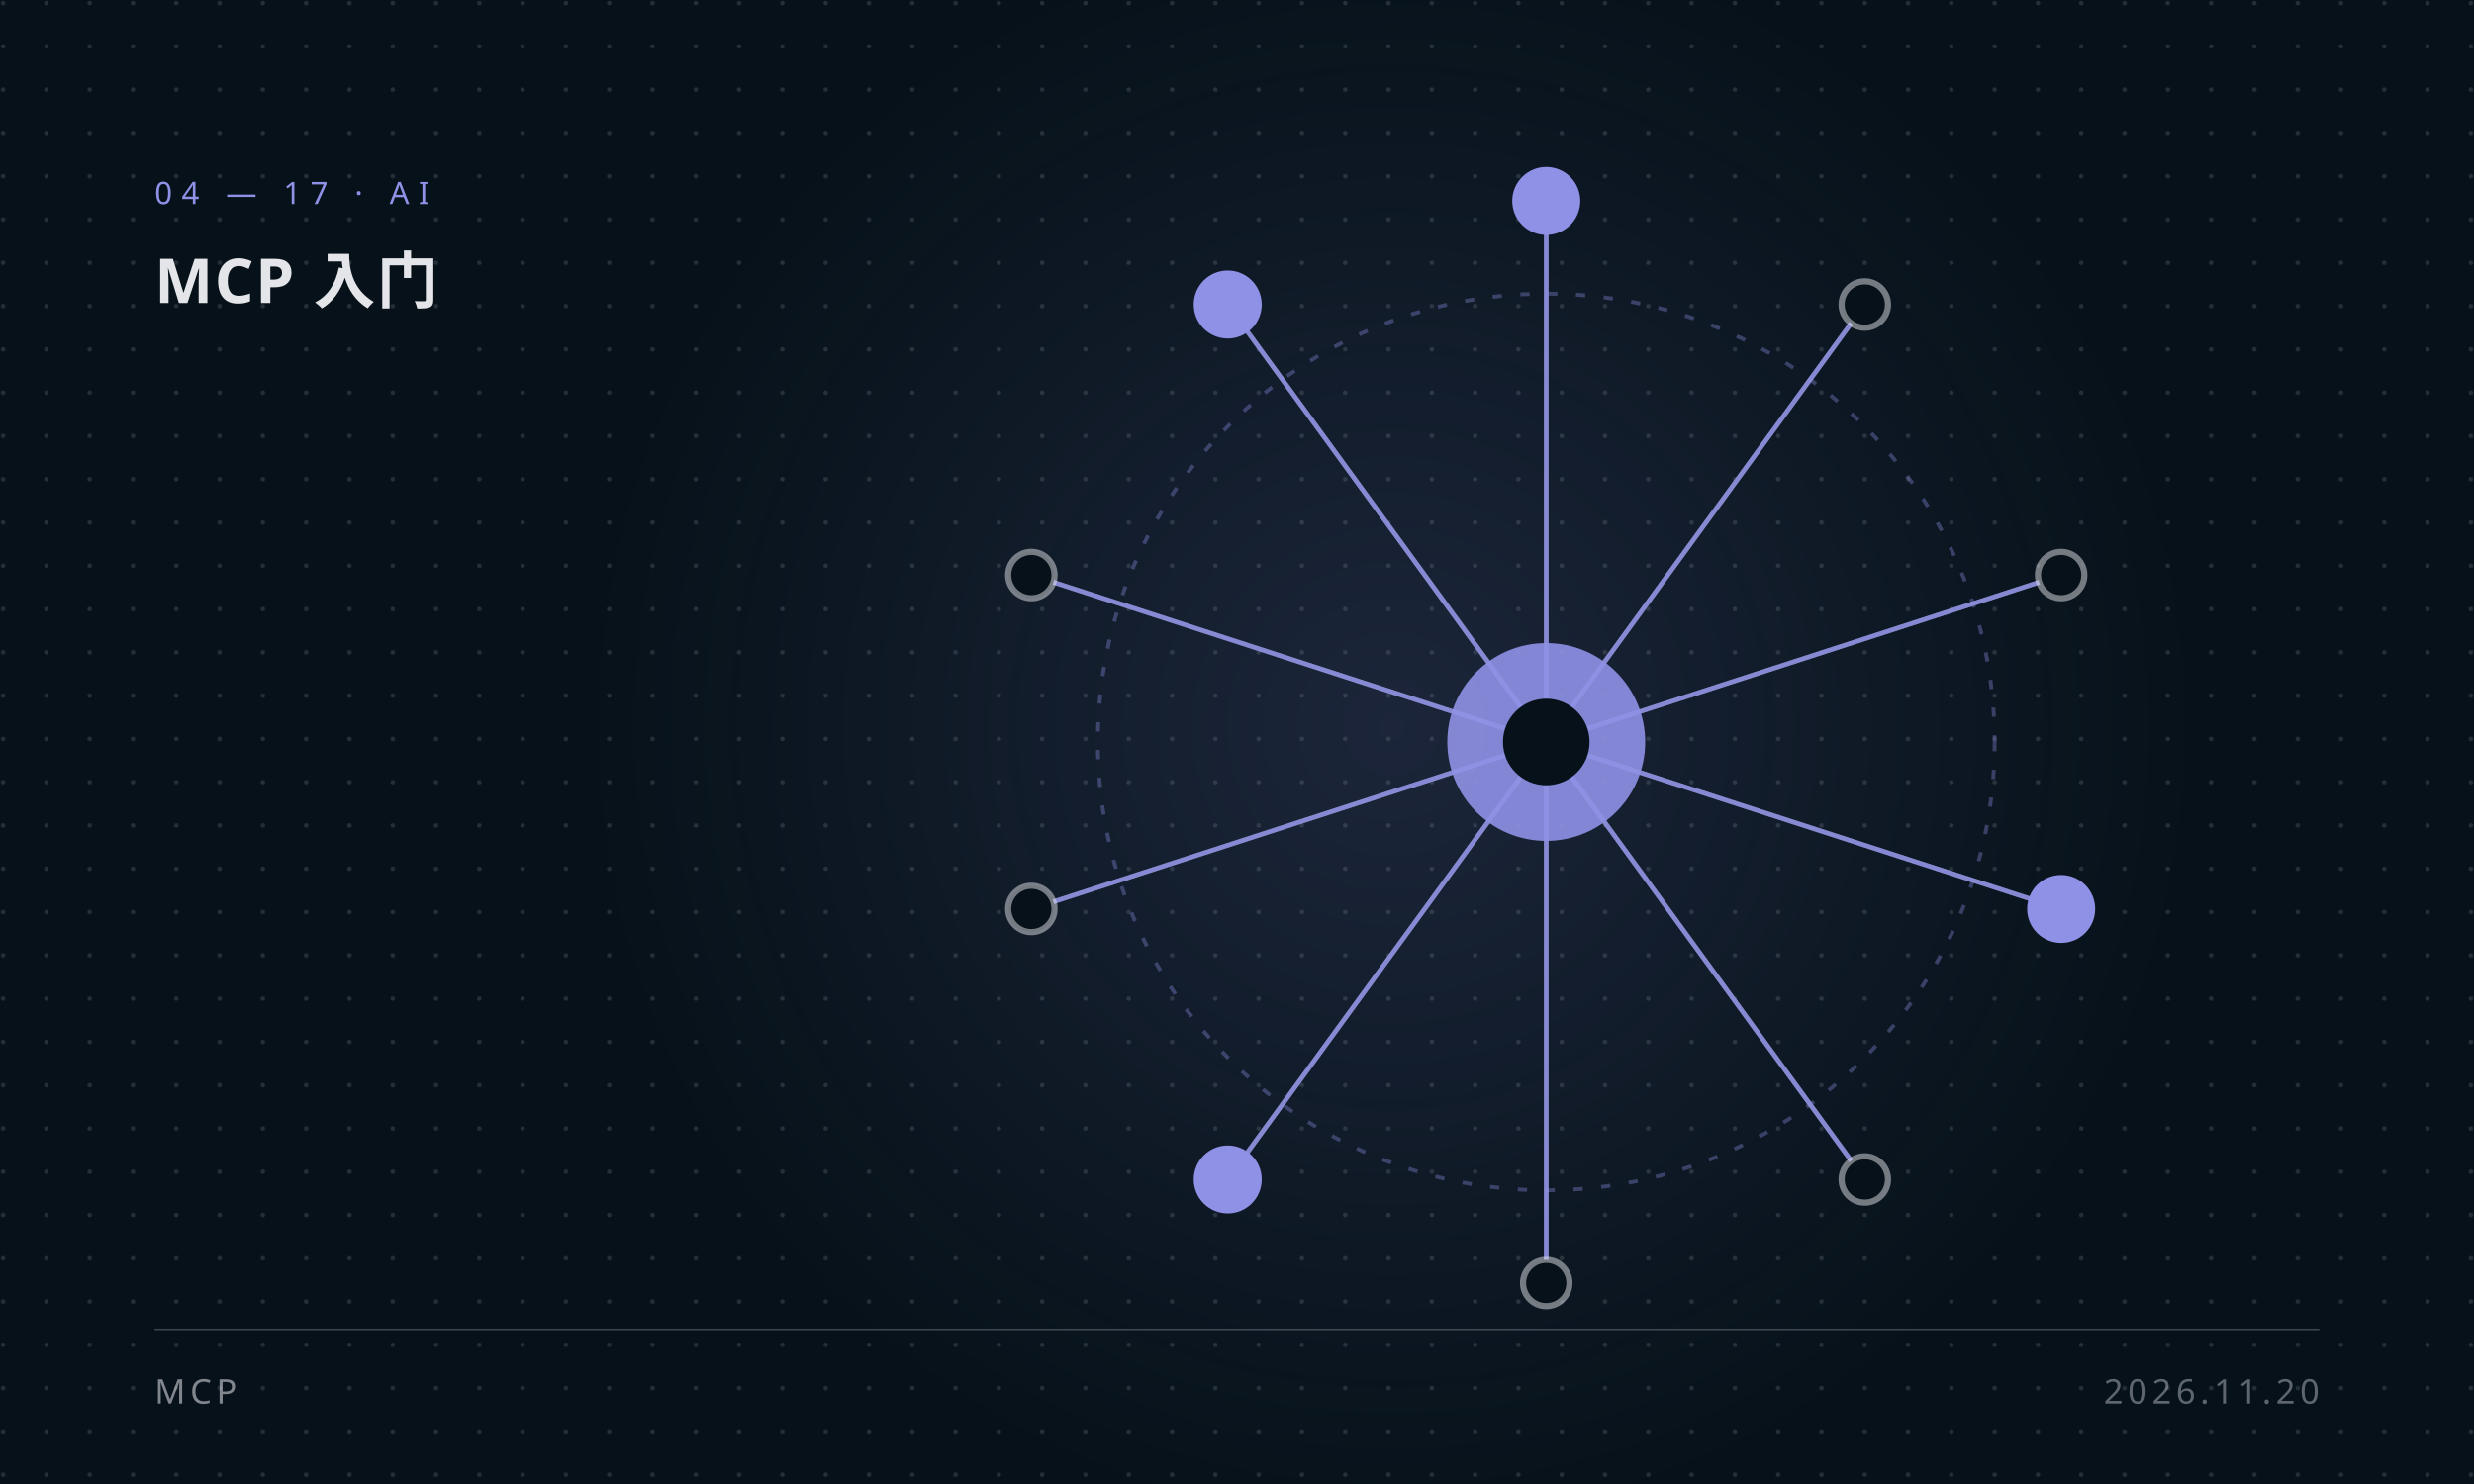
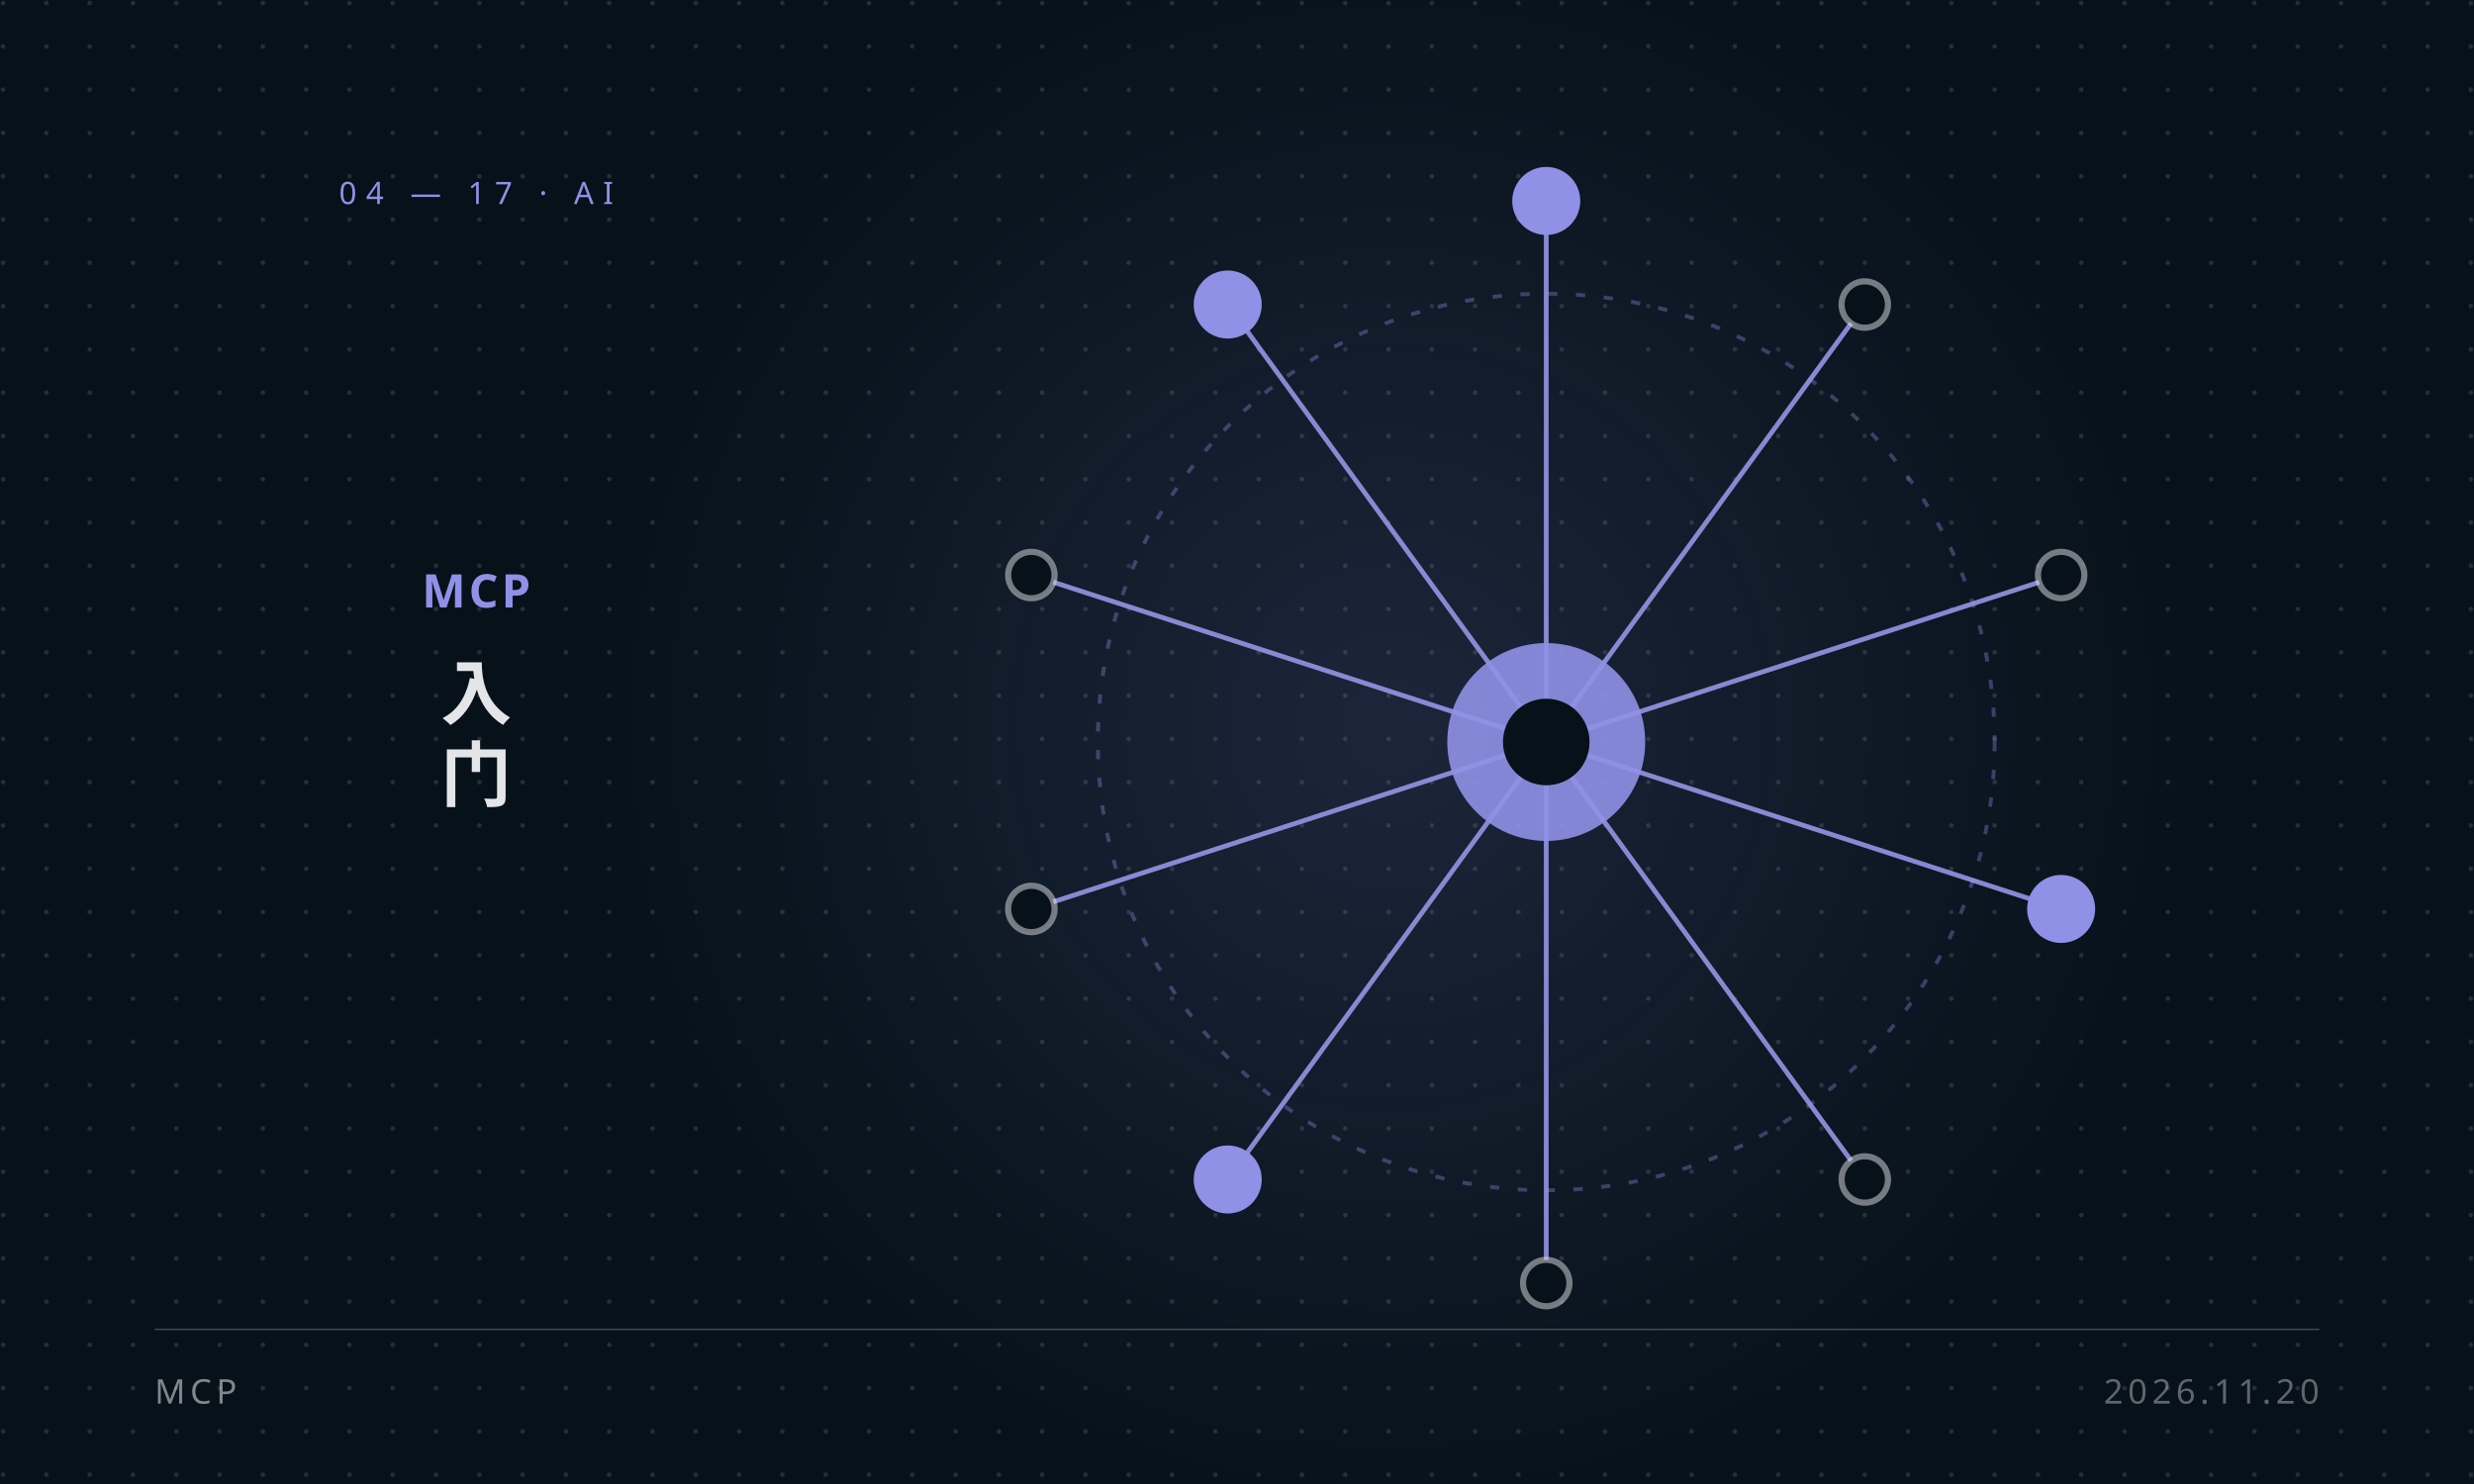
<svg xmlns="http://www.w3.org/2000/svg" width="1600" height="960" viewBox="0 0 1600 960" role="img" aria-label="MCP 入门 封面">
  <style>
    @media (prefers-reduced-motion: no-preference) {
      .flow { stroke-dasharray: 24 150; animation: flow 2.6s linear infinite; }
      .breathe { animation: breathe 3.2s ease-in-out infinite; }
      .breathe.d2 { animation-delay: 0.8s; }
      .breathe.d3 { animation-delay: 1.6s; }
    }
    @keyframes flow { from { stroke-dashoffset: 88; } to { stroke-dashoffset: 0; } }
    @keyframes breathe { 0%, 100% { opacity: 0.45; } 50% { opacity: 1; } }
  </style>
  <defs>
    <pattern id="dots" width="28" height="28" patternUnits="userSpaceOnUse">
      <circle cx="2" cy="2" r="1.5" fill="#e3e5e8" opacity="0.14" />
    </pattern>
    <radialGradient id="glow" cx="0.5" cy="0.5" r="0.5">
      <stop offset="0" stop-color="#8f91e6" stop-opacity="0.16" />
      <stop offset="1" stop-color="#8f91e6" stop-opacity="0" />
    </radialGradient>
  </defs>
  <rect width="1600" height="960" fill="#061119" />
  <rect width="1600" height="960" fill="url(#dots)" />
  <circle cx="900" cy="470" r="520" fill="url(#glow)" class="breathe" />
  <g>
    <circle cx="1000" cy="480" r="290" fill="none" stroke="#8f91e6" stroke-width="2.5" stroke-opacity="0.35" stroke-dasharray="6 12" />
    <line x1="1000" y1="480" x2="1000" y2="130" stroke="#e3e5e8" stroke-width="3" stroke-opacity="0.32" />
    <line class="flow" x1="1000" y1="480" x2="1000" y2="130" stroke="#8f91e6" stroke-width="3" stroke-opacity="0.85" />
    <line x1="1000" y1="480" x2="1206" y2="197" stroke="#e3e5e8" stroke-width="3" stroke-opacity="0.32" />
    <line class="flow" x1="1000" y1="480" x2="1206" y2="197" stroke="#8f91e6" stroke-width="3" stroke-opacity="0.85" />
    <line x1="1000" y1="480" x2="1333" y2="372" stroke="#e3e5e8" stroke-width="3" stroke-opacity="0.32" />
    <line class="flow" x1="1000" y1="480" x2="1333" y2="372" stroke="#8f91e6" stroke-width="3" stroke-opacity="0.85" />
    <line x1="1000" y1="480" x2="1333" y2="588" stroke="#e3e5e8" stroke-width="3" stroke-opacity="0.32" />
    <line class="flow" x1="1000" y1="480" x2="1333" y2="588" stroke="#8f91e6" stroke-width="3" stroke-opacity="0.85" />
    <line x1="1000" y1="480" x2="1206" y2="763" stroke="#e3e5e8" stroke-width="3" stroke-opacity="0.32" />
    <line class="flow" x1="1000" y1="480" x2="1206" y2="763" stroke="#8f91e6" stroke-width="3" stroke-opacity="0.85" />
    <line x1="1000" y1="480" x2="1000" y2="830" stroke="#e3e5e8" stroke-width="3" stroke-opacity="0.32" />
    <line class="flow" x1="1000" y1="480" x2="1000" y2="830" stroke="#8f91e6" stroke-width="3" stroke-opacity="0.85" />
    <line x1="1000" y1="480" x2="794" y2="763" stroke="#e3e5e8" stroke-width="3" stroke-opacity="0.32" />
    <line class="flow" x1="1000" y1="480" x2="794" y2="763" stroke="#8f91e6" stroke-width="3" stroke-opacity="0.85" />
    <line x1="1000" y1="480" x2="667" y2="588" stroke="#e3e5e8" stroke-width="3" stroke-opacity="0.32" />
    <line class="flow" x1="1000" y1="480" x2="667" y2="588" stroke="#8f91e6" stroke-width="3" stroke-opacity="0.85" />
    <line x1="1000" y1="480" x2="667" y2="372" stroke="#e3e5e8" stroke-width="3" stroke-opacity="0.32" />
    <line class="flow" x1="1000" y1="480" x2="667" y2="372" stroke="#8f91e6" stroke-width="3" stroke-opacity="0.85" />
    <line x1="1000" y1="480" x2="794" y2="197" stroke="#e3e5e8" stroke-width="3" stroke-opacity="0.32" />
    <line class="flow" x1="1000" y1="480" x2="794" y2="197" stroke="#8f91e6" stroke-width="3" stroke-opacity="0.85" />
    <circle cx="1000" cy="130" r="22" fill="#8f91e6" stroke="none" stroke-width="4" stroke-opacity="0.5" />
    <circle cx="1206" cy="197" r="15" fill="#061119" stroke="#e3e5e8" stroke-width="4" stroke-opacity="0.5" />
    <circle cx="1333" cy="372" r="15" fill="#061119" stroke="#e3e5e8" stroke-width="4" stroke-opacity="0.5" />
    <circle cx="1333" cy="588" r="22" fill="#8f91e6" stroke="none" stroke-width="4" stroke-opacity="0.5" />
    <circle cx="1206" cy="763" r="15" fill="#061119" stroke="#e3e5e8" stroke-width="4" stroke-opacity="0.5" />
    <circle cx="1000" cy="830" r="15" fill="#061119" stroke="#e3e5e8" stroke-width="4" stroke-opacity="0.5" />
    <circle cx="794" cy="763" r="22" fill="#8f91e6" stroke="none" stroke-width="4" stroke-opacity="0.5" />
    <circle cx="667" cy="588" r="15" fill="#061119" stroke="#e3e5e8" stroke-width="4" stroke-opacity="0.5" />
    <circle cx="667" cy="372" r="15" fill="#061119" stroke="#e3e5e8" stroke-width="4" stroke-opacity="0.5" />
    <circle cx="794" cy="197" r="22" fill="#8f91e6" stroke="none" stroke-width="4" stroke-opacity="0.5" />
    <circle cx="1000" cy="480" r="64" fill="#8f91e6" opacity="0.9" />
    <circle cx="1000" cy="480" r="28" fill="#061119" />
  </g>
-   <text x="100" y="132" font-family="'Segoe UI','Helvetica Neue',sans-serif" font-size="20" letter-spacing="6" fill="#8f91e6">04 — 17 · AI</text>
-   <text x="100" y="196" font-family="'PingFang SC','Microsoft YaHei','Noto Sans SC',sans-serif" font-size="40" font-weight="600" letter-spacing="1" fill="#e3e5e8">MCP 入门</text>
+   <text x="308" y="132" text-anchor="middle" font-family="'Segoe UI','Helvetica Neue',sans-serif" font-size="20" letter-spacing="6" fill="#8f91e6">04 — 17 · AI</text>
+   <text x="308" y="393" text-anchor="middle" font-family="'Segoe UI','Helvetica Neue',sans-serif" font-size="30" font-weight="600" letter-spacing="2" fill="#8f91e6">MCP</text>
+   <text x="308" y="465" text-anchor="middle" font-family="'PingFang SC','Microsoft YaHei','Noto Sans SC',sans-serif" font-size="46" font-weight="600" fill="#e3e5e8">入</text>
+   <text x="308" y="518" text-anchor="middle" font-family="'PingFang SC','Microsoft YaHei','Noto Sans SC',sans-serif" font-size="46" font-weight="600" fill="#e3e5e8">门</text>
  <line x1="100" y1="860" x2="1500" y2="860" stroke="#e3e5e8" stroke-width="1" stroke-opacity="0.25" />
  <text x="100" y="908" font-family="'PingFang SC','Microsoft YaHei','Noto Sans SC',sans-serif" font-size="22" letter-spacing="3" fill="#e3e5e8" fill-opacity="0.55">MCP</text>
  <text x="1500" y="908" text-anchor="end" font-family="'Segoe UI','Helvetica Neue',sans-serif" font-size="22" letter-spacing="3" fill="#e3e5e8" fill-opacity="0.4">2026.11.20</text>
</svg>
